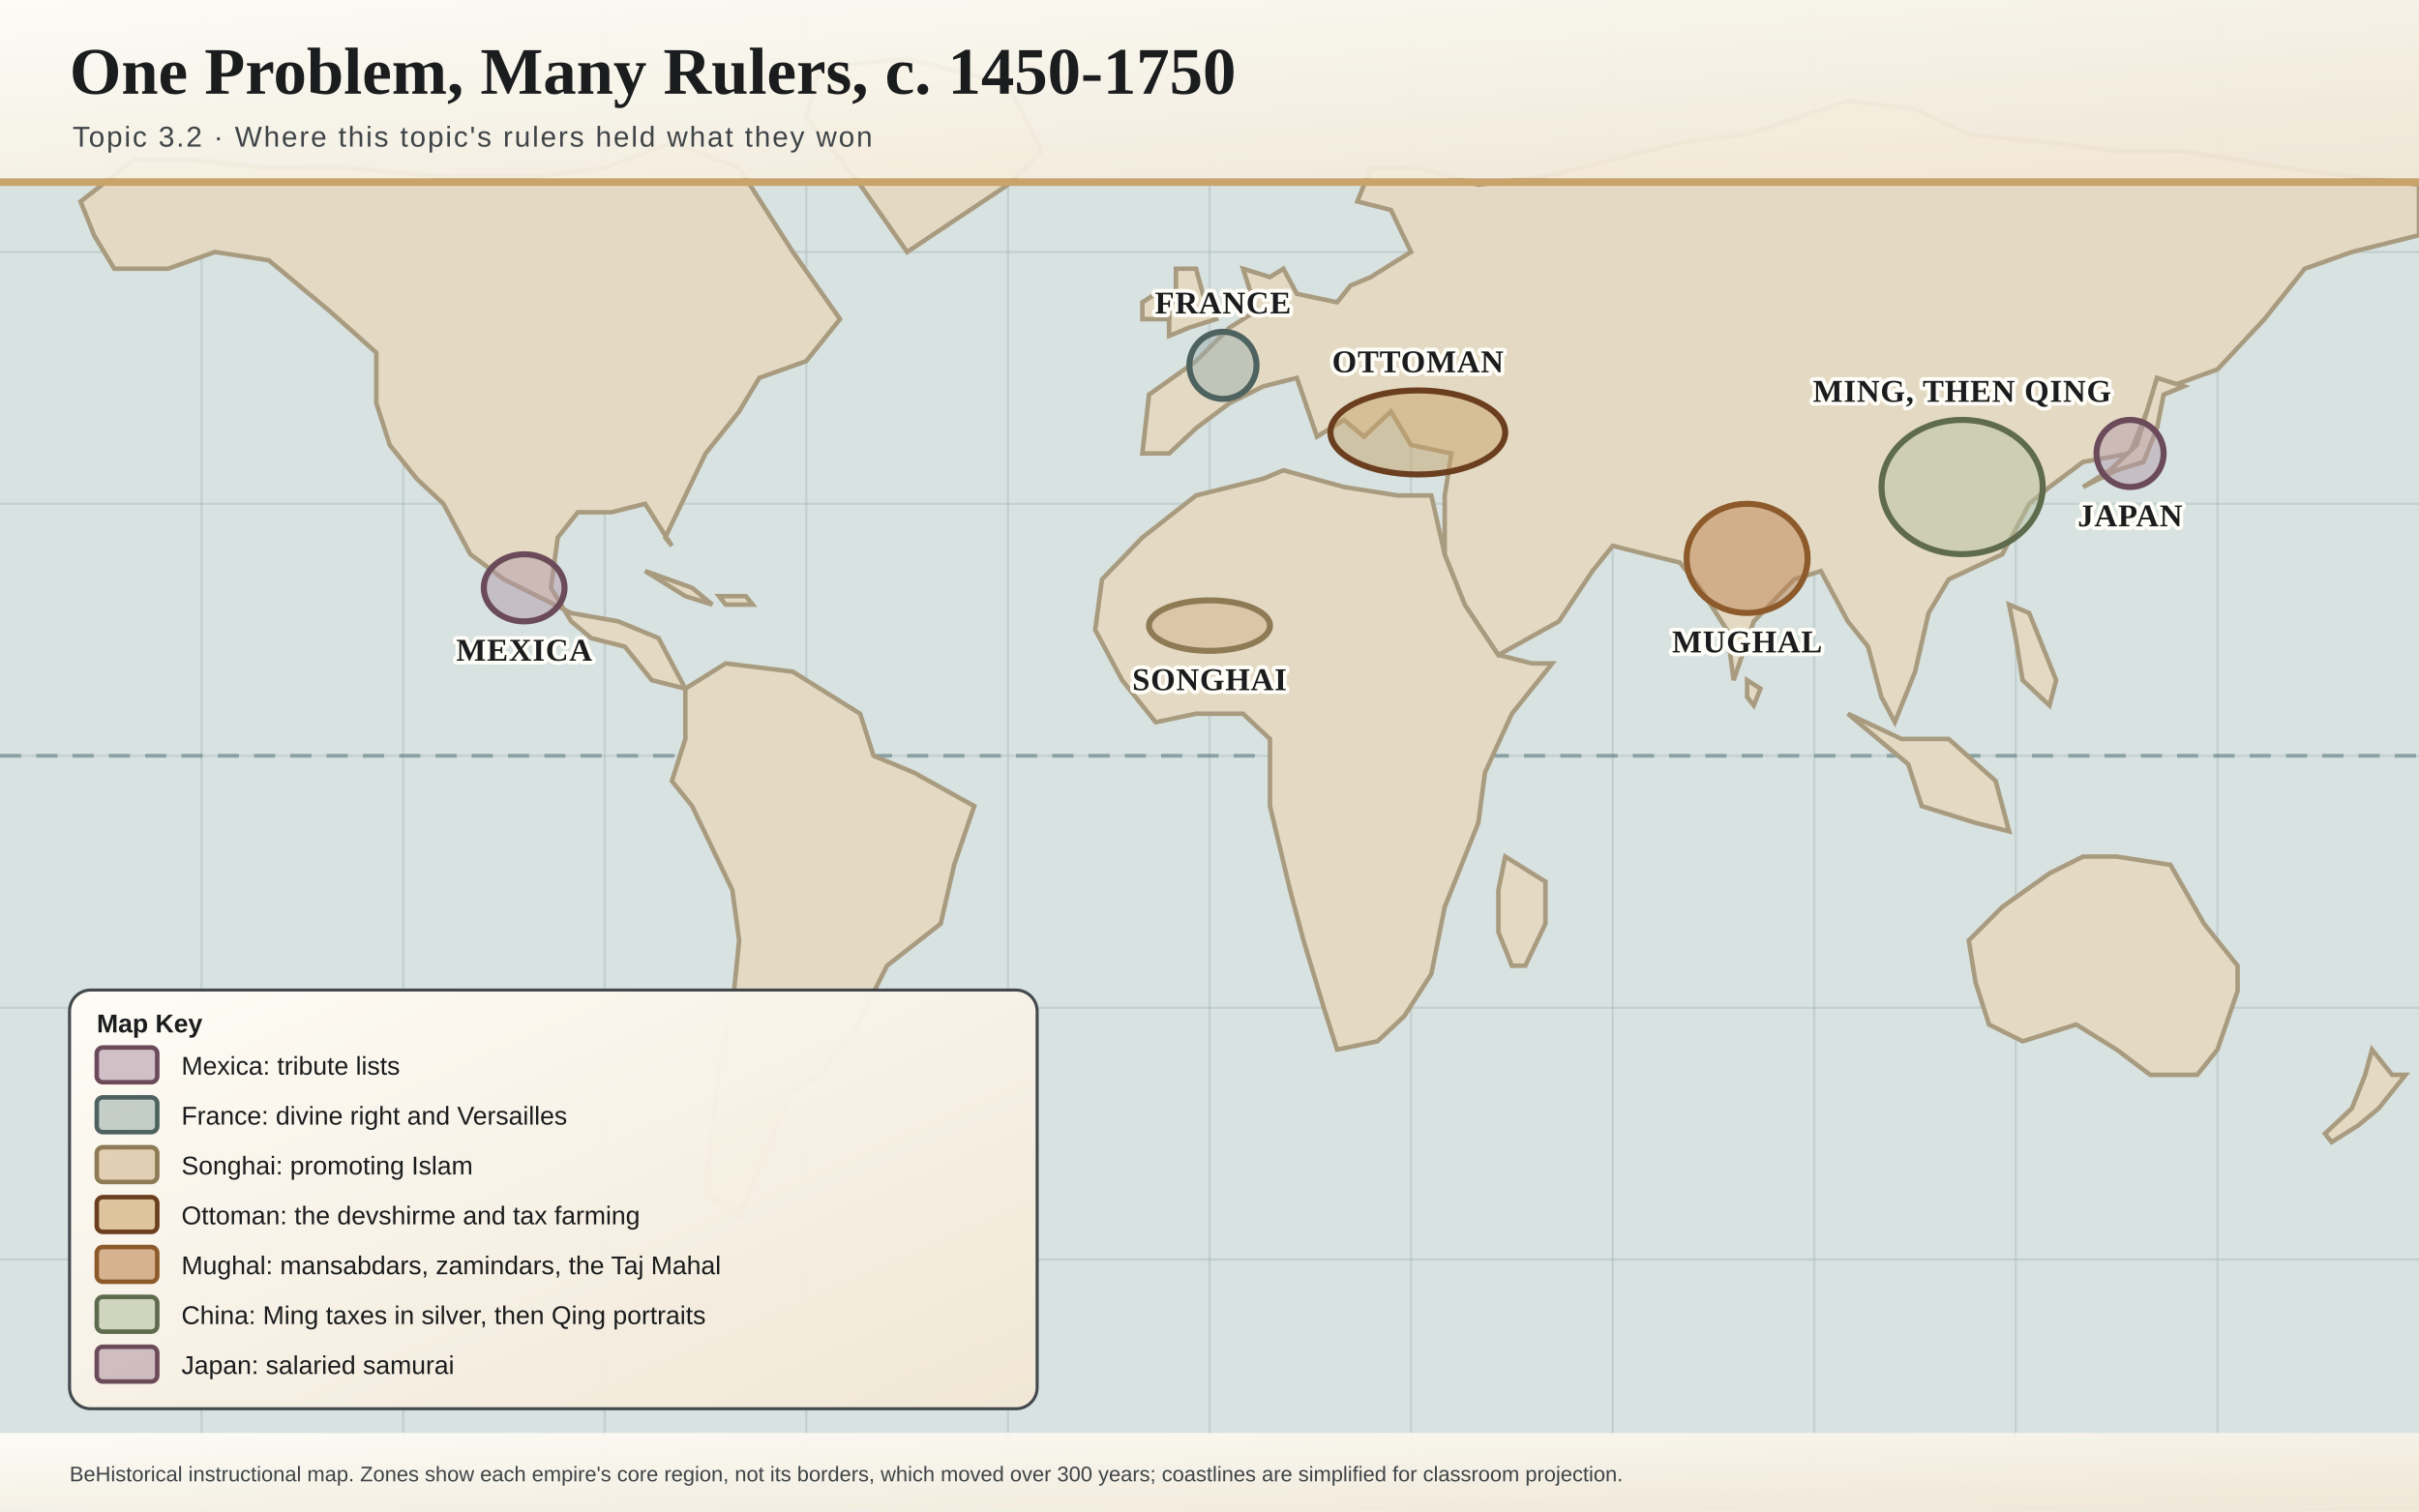
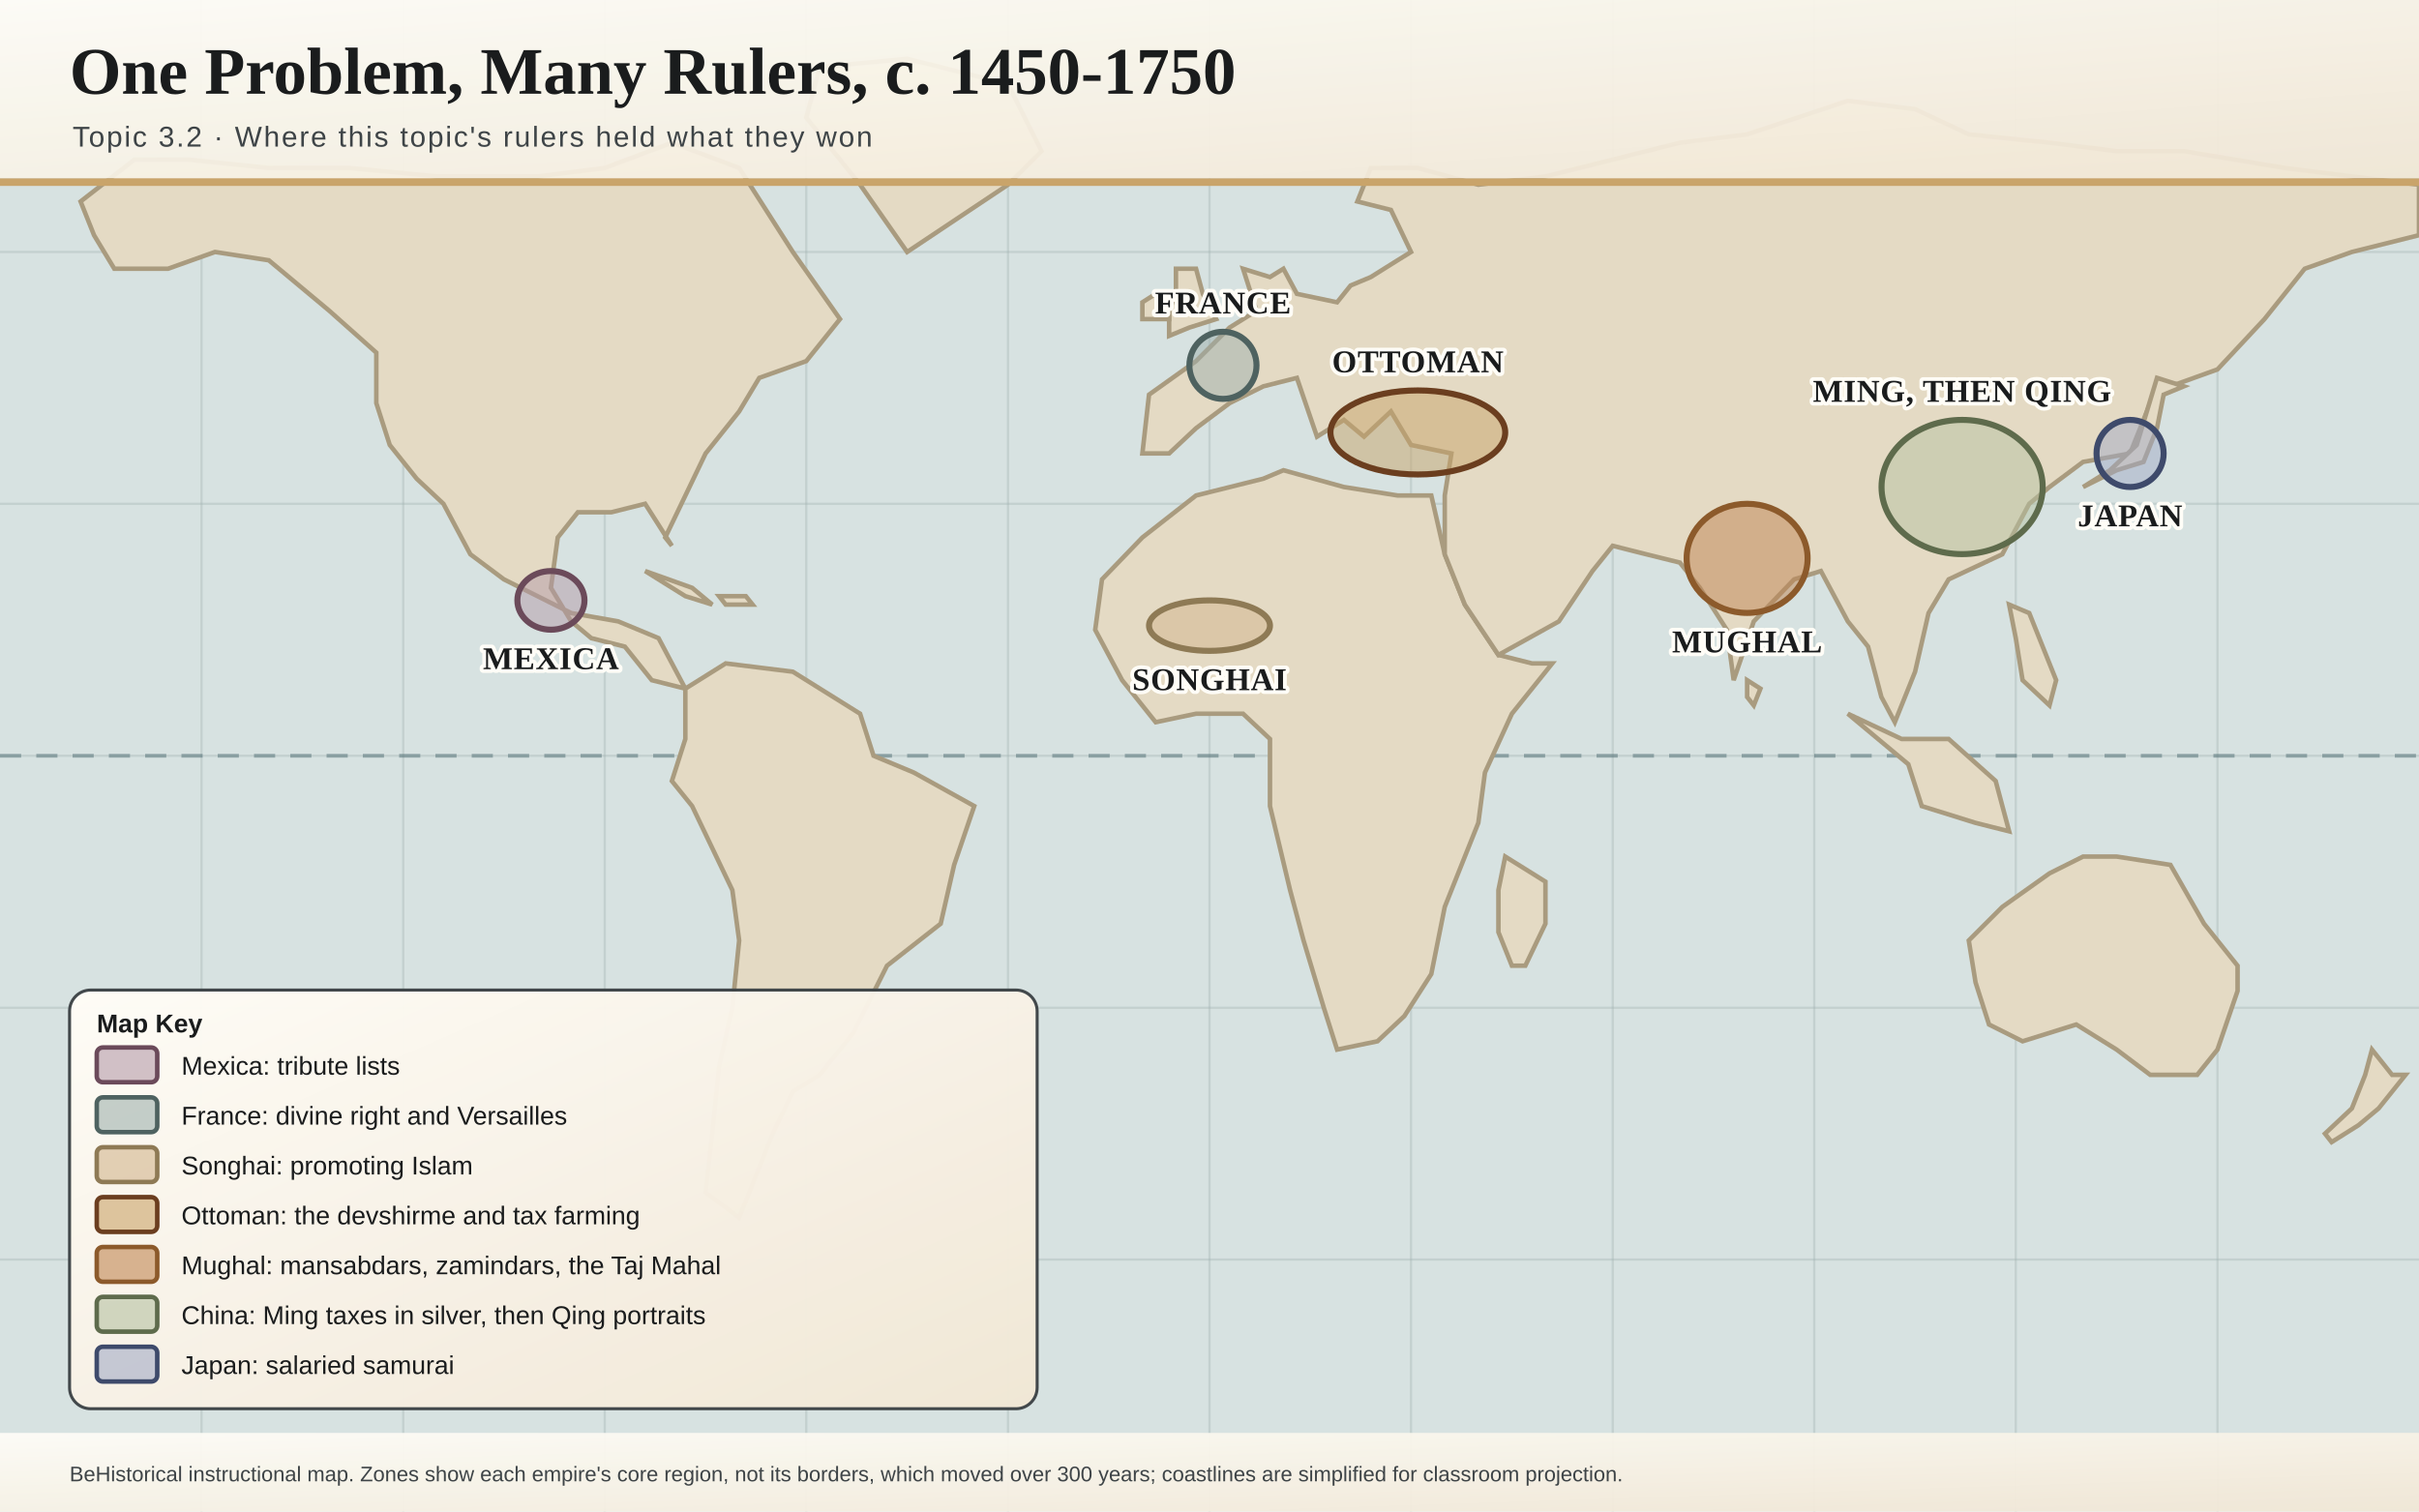
<svg xmlns="http://www.w3.org/2000/svg" width="1600" height="1000" viewBox="0 0 1600 1000" preserveAspectRatio="xMidYMid meet" role="img" aria-labelledby="map-title map-desc">
  <defs>
    <linearGradient id="paper" x1="0" x2="1" y1="0" y2="1">
      <stop offset="0" stop-color="#FFFDF7" />
      <stop offset="1" stop-color="#F1E7D5" />
    </linearGradient>
    <marker id="arrow" markerWidth="20" markerHeight="16" refX="17" refY="8" orient="auto" markerUnits="userSpaceOnUse">
      <path d="M0,0 L20,8 L0,16 Z" fill="#8C5A2B" />
    </marker>
    <style>
      .title{font-family:Georgia,'Times New Roman',serif;font-weight:700;font-size:44px;fill:#1A1C1D}
      .subtitle{font-family:Arial,Helvetica,sans-serif;font-size:19px;fill:#3E4447;letter-spacing:1.2px;text-transform:uppercase}
      .region{font-family:Georgia,'Times New Roman',serif;font-weight:700;font-size:21px;letter-spacing:.5px}
      .place{font-family:Arial,Helvetica,sans-serif;font-weight:700;font-size:18px;fill:#1A1C1D}
      .placenote{font-family:Arial,Helvetica,sans-serif;font-size:15px;fill:#3E4447}
      .small{font-family:Arial,Helvetica,sans-serif;font-size:17px;fill:#1A1C1D}
      .tiny{font-family:Arial,Helvetica,sans-serif;font-size:14px;fill:#3E4447}
      .badgenum{font-family:Arial,Helvetica,sans-serif;font-weight:700;font-size:19px;fill:#FFFDF7}
      .badge{fill:#8C5A2B;stroke:#FFFDF7;stroke-width:3}
      .halo{paint-order:stroke;stroke:#FFFDF7;stroke-width:5;stroke-linejoin:round}
      .city{fill:#1A1C1D;stroke:#FFFDF7;stroke-width:4}
      .leader{stroke:#1A1C1D;stroke-width:2.5;stroke-linecap:round;opacity:.7}
      .flow{fill:none;stroke:#8C5A2B;stroke-width:6;stroke-linecap:round;opacity:.9}
      #land path{fill:#E4DAC4;stroke:#A99B7F;stroke-width:3}
      #graticule line{stroke:#9FB0AE;stroke-width:1.5;opacity:.35}
    </style>
  </defs>
  <rect width="1600" height="1000" fill="#D7E2E1" />
  <g id="graticule">
    <line x1="133.3" y1="0" x2="133.3" y2="1000" />
    <line x1="266.7" y1="0" x2="266.7" y2="1000" />
    <line x1="400.0" y1="0" x2="400.0" y2="1000" />
    <line x1="533.3" y1="0" x2="533.3" y2="1000" />
    <line x1="666.7" y1="0" x2="666.7" y2="1000" />
    <line x1="800.0" y1="0" x2="800.0" y2="1000" />
    <line x1="933.3" y1="0" x2="933.3" y2="1000" />
    <line x1="1066.7" y1="0" x2="1066.7" y2="1000" />
    <line x1="1200.0" y1="0" x2="1200.0" y2="1000" />
    <line x1="1333.3" y1="0" x2="1333.3" y2="1000" />
    <line x1="1466.7" y1="0" x2="1466.7" y2="1000" />
    <line x1="0" y1="833.3" x2="1600" y2="833.3" />
    <line x1="0" y1="666.7" x2="1600" y2="666.7" />
    <line x1="0" y1="500.0" x2="1600" y2="500.0" />
    <line x1="0" y1="333.3" x2="1600" y2="333.3" />
    <line x1="0" y1="166.7" x2="1600" y2="166.7" />
  </g>
  <line x1="0" y1="500.0" x2="1600" y2="500.0" stroke="#4E6B72" stroke-width="2.5" stroke-dasharray="14 10" opacity=".5" />
  <g id="land">
    <path id="land-greenland" d="M600.0,166.7 L666.7,122.2 L688.9,100.0 L666.7,55.6 L600.0,38.9 L542.2,44.4 L533.3,77.8 L568.9,122.2 L600.0,166.7 Z" />
    <path id="land-northAmerica" d="M53.3,133.3 L88.9,105.6 L124.4,105.6 L177.8,111.1 L231.1,111.1 L288.9,116.7 L355.6,116.7 L400.0,111.1 L444.4,94.4 L488.9,111.1 L524.4,166.7 L555.6,211.1 L533.3,238.9 L502.2,250.0 L488.9,272.2 L466.7,300.0 L440.0,355.6 L444.4,361.1 L426.7,333.3 L404.4,338.9 L382.2,338.9 L368.9,355.6 L364.4,388.9 L377.8,411.1 L391.1,422.2 L413.3,427.8 L431.1,450.0 L453.3,455.6 L435.6,422.2 L408.9,411.1 L377.8,405.6 L333.3,383.3 L311.1,366.7 L293.3,333.3 L275.6,316.7 L257.8,294.4 L248.9,266.7 L248.9,233.3 L217.8,205.6 L177.8,172.2 L142.2,166.7 L111.1,177.8 L75.6,177.8 L62.2,155.6 L53.3,133.3 Z" />
    <path id="land-southAmerica" d="M453.3,455.6 L480.0,438.9 L524.4,444.4 L568.9,472.2 L577.8,500.0 L604.4,511.1 L644.4,533.3 L631.1,572.2 L622.2,611.1 L586.7,638.9 L564.4,683.3 L542.2,711.1 L524.4,722.2 L511.1,750.0 L497.8,783.3 L488.9,805.6 L466.7,788.9 L471.1,750.0 L475.6,705.6 L484.4,666.7 L488.9,622.2 L484.4,588.9 L457.8,533.3 L444.4,516.7 L453.3,488.9 L453.3,455.6 Z" />
    <path id="land-africa" d="M724.4,416.7 L728.9,383.3 L755.6,355.6 L791.1,327.8 L835.6,316.7 L848.9,311.1 L888.9,322.2 L924.4,327.8 L946.7,327.8 L955.6,366.7 L968.9,400.0 L991.1,433.3 L1013.3,438.9 L1026.7,438.9 L1000.0,472.2 L982.2,511.1 L977.8,544.4 L955.6,600.0 L946.7,644.4 L928.9,672.2 L911.1,688.9 L884.4,694.4 L875.6,666.7 L862.2,622.2 L853.3,588.9 L840.0,533.3 L840.0,488.9 L822.2,472.2 L791.1,472.2 L764.4,477.8 L742.2,450.0 L724.4,416.7 Z" />
    <path id="land-eurasia" d="M755.6,300.0 L760.0,261.1 L791.1,238.9 L813.3,216.7 L831.1,205.6 L822.2,177.8 L840.0,183.3 L848.9,177.8 L857.8,194.4 L884.4,200.0 L893.3,188.9 L906.7,183.3 L924.4,172.2 L933.3,166.7 L920.0,138.9 L897.8,133.3 L906.7,111.1 L937.8,111.1 L977.8,122.2 L1022.2,116.7 L1066.7,105.6 L1111.1,94.4 L1155.6,88.9 L1222.2,66.7 L1266.7,72.2 L1302.2,88.9 L1355.6,94.4 L1400.0,100.0 L1444.4,100.0 L1511.1,111.1 L1555.6,116.7 L1600.0,122.2 L1600.0,155.6 L1555.6,166.7 L1524.4,177.8 L1497.8,211.1 L1466.7,244.4 L1435.6,255.6 L1422.2,266.7 L1408.9,300.0 L1377.8,305.6 L1355.6,322.2 L1342.2,333.3 L1324.4,366.7 L1288.9,383.3 L1275.6,405.6 L1266.7,444.4 L1253.3,477.8 L1244.4,461.1 L1235.6,427.8 L1222.2,411.1 L1204.4,377.8 L1186.7,383.3 L1160.0,411.1 L1146.7,450.0 L1142.2,416.7 L1124.4,388.9 L1111.1,372.2 L1088.9,366.7 L1066.7,361.1 L1053.3,377.8 L1031.1,411.1 L991.1,433.3 L968.9,400.0 L955.6,366.7 L955.6,327.8 L960.0,300.0 L933.3,294.4 L920.0,272.2 L902.2,288.9 L888.9,277.8 L871.1,288.9 L857.8,250.0 L835.6,255.6 L813.3,266.7 L791.1,283.3 L773.3,300.0 L755.6,300.0 Z" />
    <path id="land-britain" d="M773.3,222.2 L786.7,216.7 L804.4,211.1 L795.6,194.4 L791.1,177.8 L777.8,177.8 L777.8,194.4 L773.3,205.6 L773.3,222.2 Z" />
    <path id="land-ireland" d="M755.6,211.1 L773.3,211.1 L773.3,194.4 L764.4,194.4 L755.6,200.0 L755.6,211.1 Z" />
    <path id="land-japan" d="M1377.8,322.2 L1400.0,311.1 L1417.8,305.6 L1426.7,283.3 L1431.1,261.1 L1444.4,255.6 L1426.7,250.0 L1413.3,294.4 L1395.6,311.1 L1377.8,322.2 Z" />
    <path id="land-indonesia" d="M1222.2,472.2 L1262.2,505.6 L1271.1,533.3 L1306.7,544.4 L1328.9,550.0 L1320.0,516.7 L1288.9,488.9 L1257.8,488.9 L1222.2,472.2 Z" />
    <path id="land-philippines" d="M1328.9,400.0 L1342.2,405.6 L1351.1,427.8 L1360.0,450.0 L1355.6,466.7 L1337.8,450.0 L1333.3,422.2 L1328.9,400.0 Z" />
    <path id="land-australia" d="M1302.2,622.2 L1306.7,650.0 L1315.6,677.8 L1337.8,688.9 L1373.3,677.8 L1400.0,694.4 L1422.2,711.1 L1453.3,711.1 L1466.7,694.4 L1480.0,655.6 L1480.0,638.9 L1457.8,611.1 L1435.6,572.2 L1400.0,566.7 L1377.8,566.7 L1355.6,577.8 L1324.4,600.0 L1302.2,622.2 Z" />
    <path id="land-newZealand" d="M1568.9,694.4 L1582.2,711.1 L1591.1,711.1 L1573.3,733.3 L1560.0,744.4 L1542.2,755.6 L1537.8,750.0 L1555.6,733.3 L1564.4,711.1 L1568.9,694.4 Z" />
    <path id="land-madagascar" d="M995.6,566.7 L1022.2,583.3 L1022.2,611.1 L1008.9,638.9 L1000.0,638.9 L991.1,616.7 L991.1,588.9 L995.6,566.7 Z" />
    <path id="land-cuba" d="M426.7,377.8 L457.8,388.9 L471.1,400.0 L453.3,394.4 L426.7,377.8 Z" />
    <path id="land-hispaniola" d="M475.6,394.4 L493.3,394.4 L497.8,400.0 L480.0,400.0 L475.6,394.4 Z" />
    <path id="land-sriLanka" d="M1155.6,450.0 L1164.4,455.6 L1160.0,466.7 L1155.6,461.1 L1155.6,450.0 Z" />
  </g>
  <g id="highlights">
-     <ellipse cx="346.7" cy="388.9" rx="26.7" ry="22.2" fill="#B49AA8" fill-opacity="0.5" stroke="#6B4A5A" stroke-width="4" />
+     <ellipse cx="364.4" cy="397.2" rx="22.2" ry="19.4" fill="#B49AA8" fill-opacity="0.5" stroke="#6B4A5A" stroke-width="4" />
    <ellipse cx="808.9" cy="241.7" rx="22.2" ry="22.2" fill="#9FB0AE" fill-opacity="0.5" stroke="#4E6260" stroke-width="4" />
    <ellipse cx="800.0" cy="413.9" rx="40.0" ry="16.7" fill="#D2B48C" fill-opacity="0.5" stroke="#8E7A55" stroke-width="4" />
    <ellipse cx="937.8" cy="286.1" rx="57.8" ry="27.8" fill="#C9A46A" fill-opacity="0.5" stroke="#6B3E1F" stroke-width="4" />
    <ellipse cx="1155.6" cy="369.4" rx="40.0" ry="36.1" fill="#C08552" fill-opacity="0.5" stroke="#8C5A2B" stroke-width="4" />
    <ellipse cx="1297.8" cy="322.2" rx="53.3" ry="44.4" fill="#B6C2A2" fill-opacity="0.5" stroke="#5E6B4C" stroke-width="4" />
-     <ellipse cx="1408.9" cy="300.0" rx="22.2" ry="22.2" fill="#B49AA8" fill-opacity="0.5" stroke="#6B4A5A" stroke-width="4" />
+     <ellipse cx="1408.9" cy="300.0" rx="22.2" ry="22.2" fill="#A3ABC6" fill-opacity="0.5" stroke="#3E4A6B" stroke-width="4" />
  </g>
  <g id="flows">
    
  </g>
  <g id="region-labels">
-     <text class="region halo" x="346.7" y="437.1" text-anchor="middle" fill="#1A1C1D">
-       <tspan x="346.7" dy="0">MEXICA</tspan>
+     <text class="region halo" x="364.4" y="442.7" text-anchor="middle" fill="#1A1C1D">
+       <tspan x="364.4" dy="0">MEXICA</tspan>
    </text>
    <text class="region halo" x="808.9" y="207.4" text-anchor="middle" fill="#1A1C1D">
      <tspan x="808.9" dy="0">FRANCE</tspan>
    </text>
    <text class="region halo" x="800.0" y="456.6" text-anchor="middle" fill="#1A1C1D">
      <tspan x="800.0" dy="0">SONGHAI</tspan>
    </text>
    <text class="region halo" x="937.8" y="246.3" text-anchor="middle" fill="#1A1C1D">
      <tspan x="937.8" dy="0">OTTOMAN</tspan>
    </text>
    <text class="region halo" x="1155.6" y="431.6" text-anchor="middle" fill="#1A1C1D">
      <tspan x="1155.6" dy="0">MUGHAL</tspan>
    </text>
    <text class="region halo" x="1297.8" y="265.8" text-anchor="middle" fill="#1A1C1D">
      <tspan x="1297.8" dy="0">MING, THEN QING</tspan>
    </text>
    <text class="region halo" x="1408.9" y="348.2" text-anchor="middle" fill="#1A1C1D">
      <tspan x="1408.9" dy="0">JAPAN</tspan>
    </text>
  </g>
  <g id="places">
    
  </g>
  <g id="titleband">
    <rect x="0" y="0" width="1600" height="118" fill="url(#paper)" opacity=".93" />
    <rect x="0" y="118" width="1600" height="5" fill="#C9A46A" />
    <text class="title" x="46" y="62">One Problem, Many Rulers, c. 1450-1750</text>
    <text class="subtitle" x="48" y="97">Topic 3.2 · Where this topic's rulers held what they won</text>
  </g>
  <g id="legend" transform="translate(46,655)">
    <rect x="0" y="0" width="640" height="277" rx="14" fill="url(#paper)" stroke="#3E4447" stroke-width="2" opacity=".97" />
    <text class="small" x="18" y="28" font-weight="700">Map Key</text>
    <rect x="18" y="38" width="40" height="23" rx="4" fill="#B49AA8" fill-opacity=".6" stroke="#6B4A5A" stroke-width="3" />
    <text class="small" x="74" y="56">Mexica: tribute lists</text>
    <rect x="18" y="71" width="40" height="23" rx="4" fill="#9FB0AE" fill-opacity=".6" stroke="#4E6260" stroke-width="3" />
    <text class="small" x="74" y="89">France: divine right and Versailles</text>
    <rect x="18" y="104" width="40" height="23" rx="4" fill="#D2B48C" fill-opacity=".6" stroke="#8E7A55" stroke-width="3" />
    <text class="small" x="74" y="122">Songhai: promoting Islam</text>
    <rect x="18" y="137" width="40" height="23" rx="4" fill="#C9A46A" fill-opacity=".6" stroke="#6B3E1F" stroke-width="3" />
    <text class="small" x="74" y="155">Ottoman: the devshirme and tax farming</text>
    <rect x="18" y="170" width="40" height="23" rx="4" fill="#C08552" fill-opacity=".6" stroke="#8C5A2B" stroke-width="3" />
    <text class="small" x="74" y="188">Mughal: mansabdars, zamindars, the Taj Mahal</text>
    <rect x="18" y="203" width="40" height="23" rx="4" fill="#B6C2A2" fill-opacity=".6" stroke="#5E6B4C" stroke-width="3" />
    <text class="small" x="74" y="221">China: Ming taxes in silver, then Qing portraits</text>
-     <rect x="18" y="236" width="40" height="23" rx="4" fill="#B49AA8" fill-opacity=".6" stroke="#6B4A5A" stroke-width="3" />
+     <rect x="18" y="236" width="40" height="23" rx="4" fill="#A3ABC6" fill-opacity=".6" stroke="#3E4A6B" stroke-width="3" />
    <text class="small" x="74" y="254">Japan: salaried samurai</text>
  </g>
  <rect x="0" y="948" width="1600" height="52" fill="url(#paper)" opacity=".93" />
  <text class="tiny" x="46" y="980">BeHistorical instructional map. Zones show each empire's core region, not its borders, which moved over 300 years; coastlines are simplified for classroom projection.</text>
</svg>
